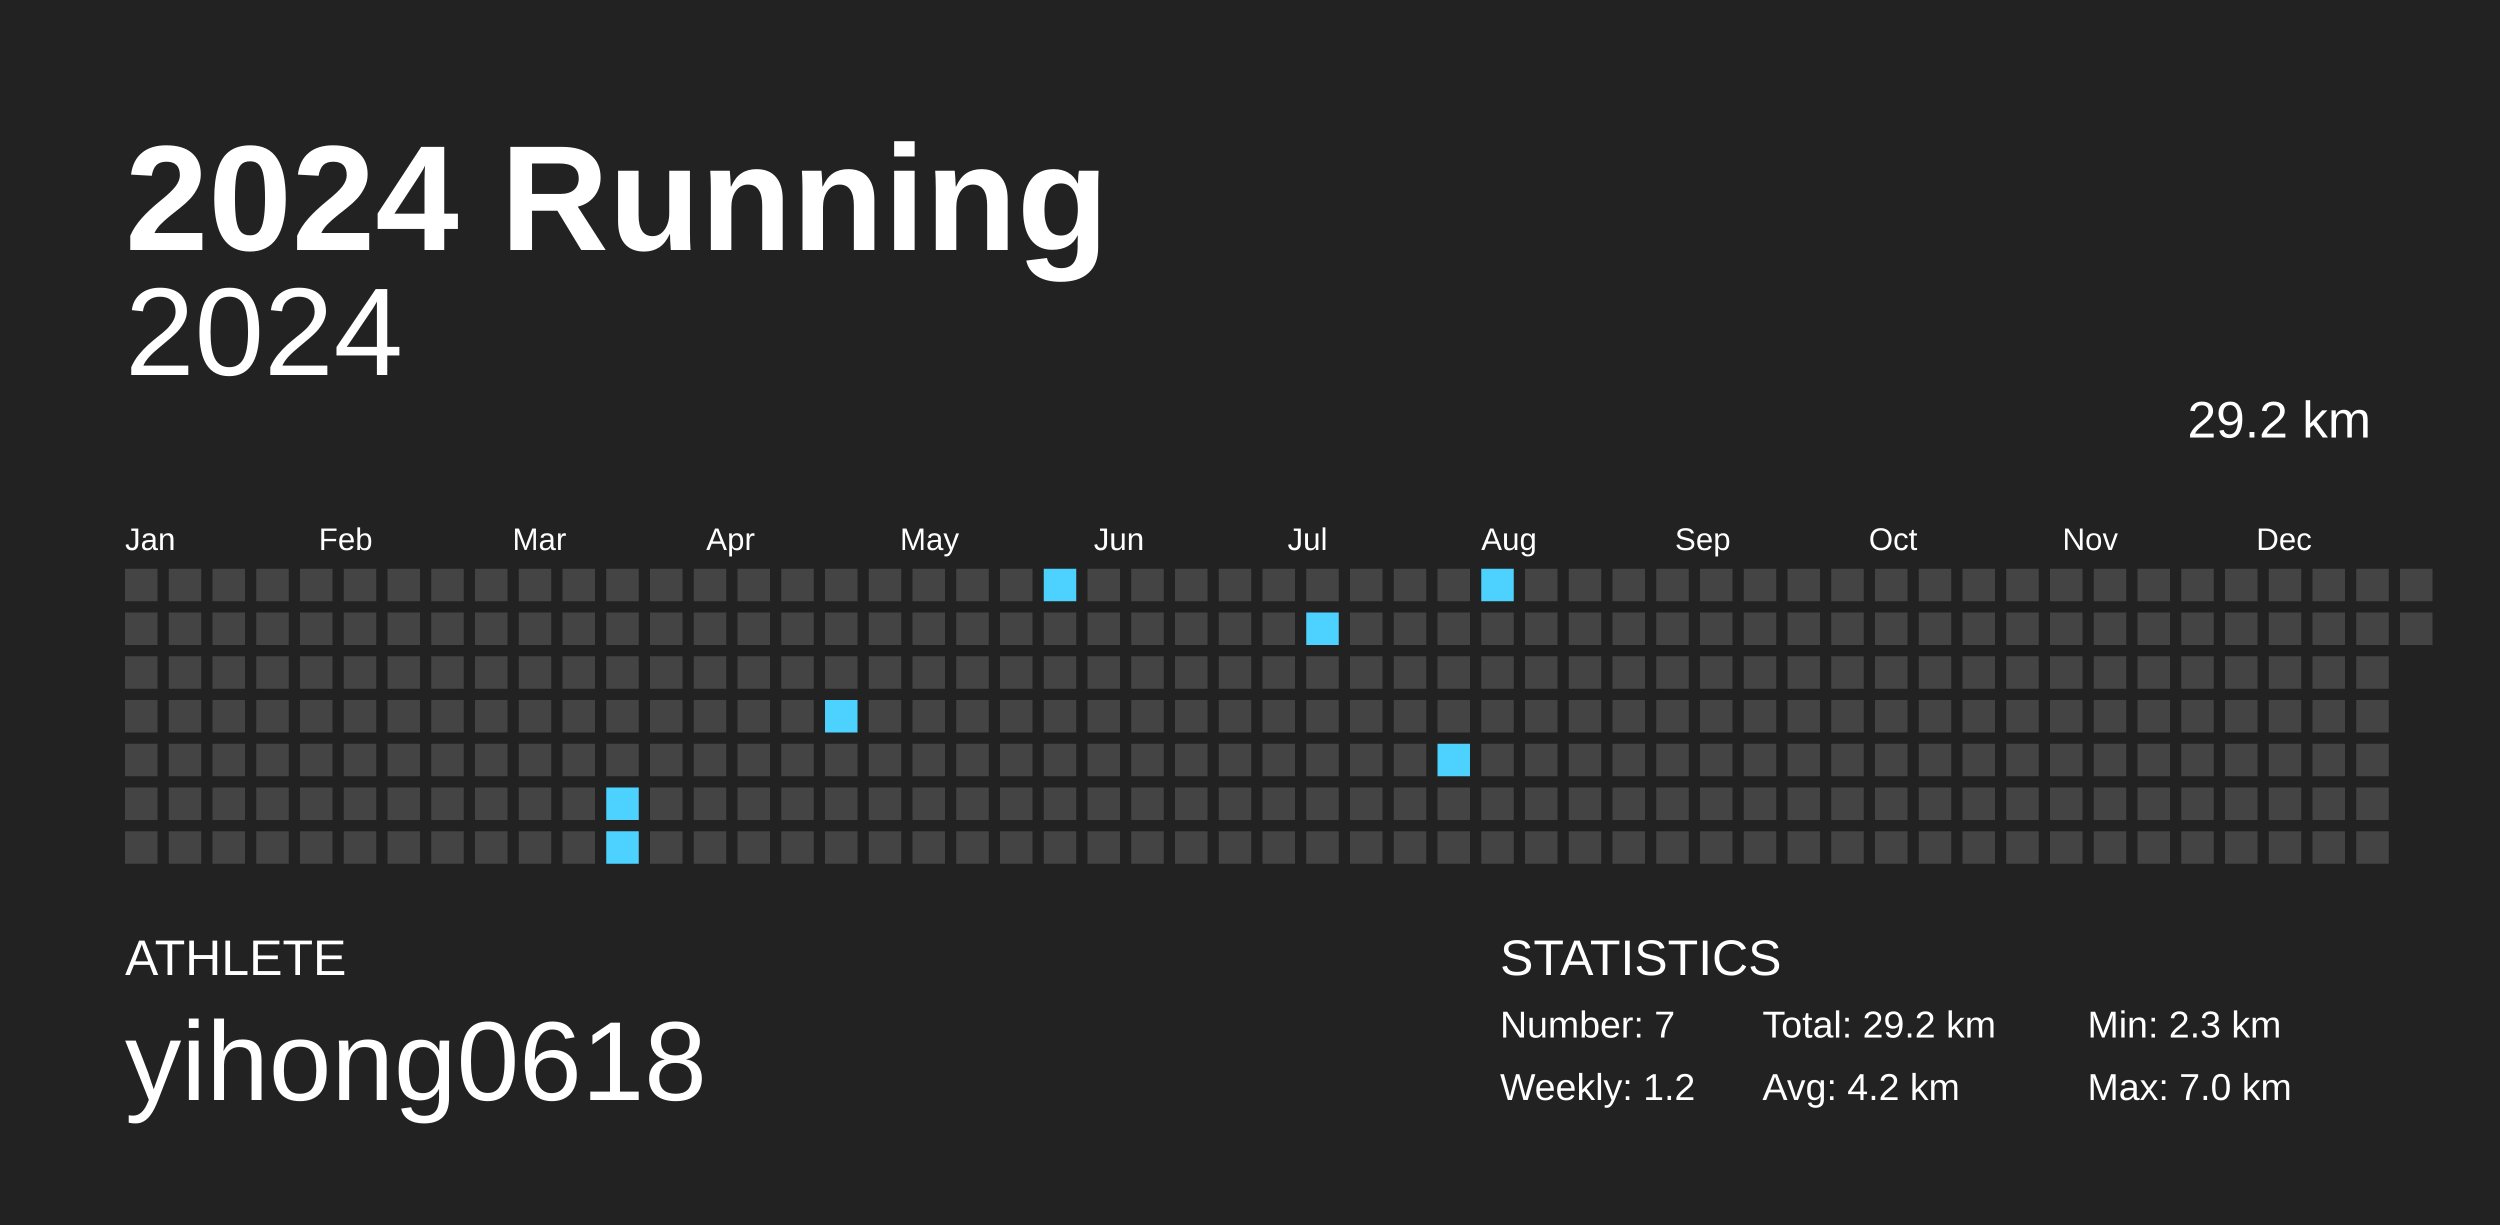
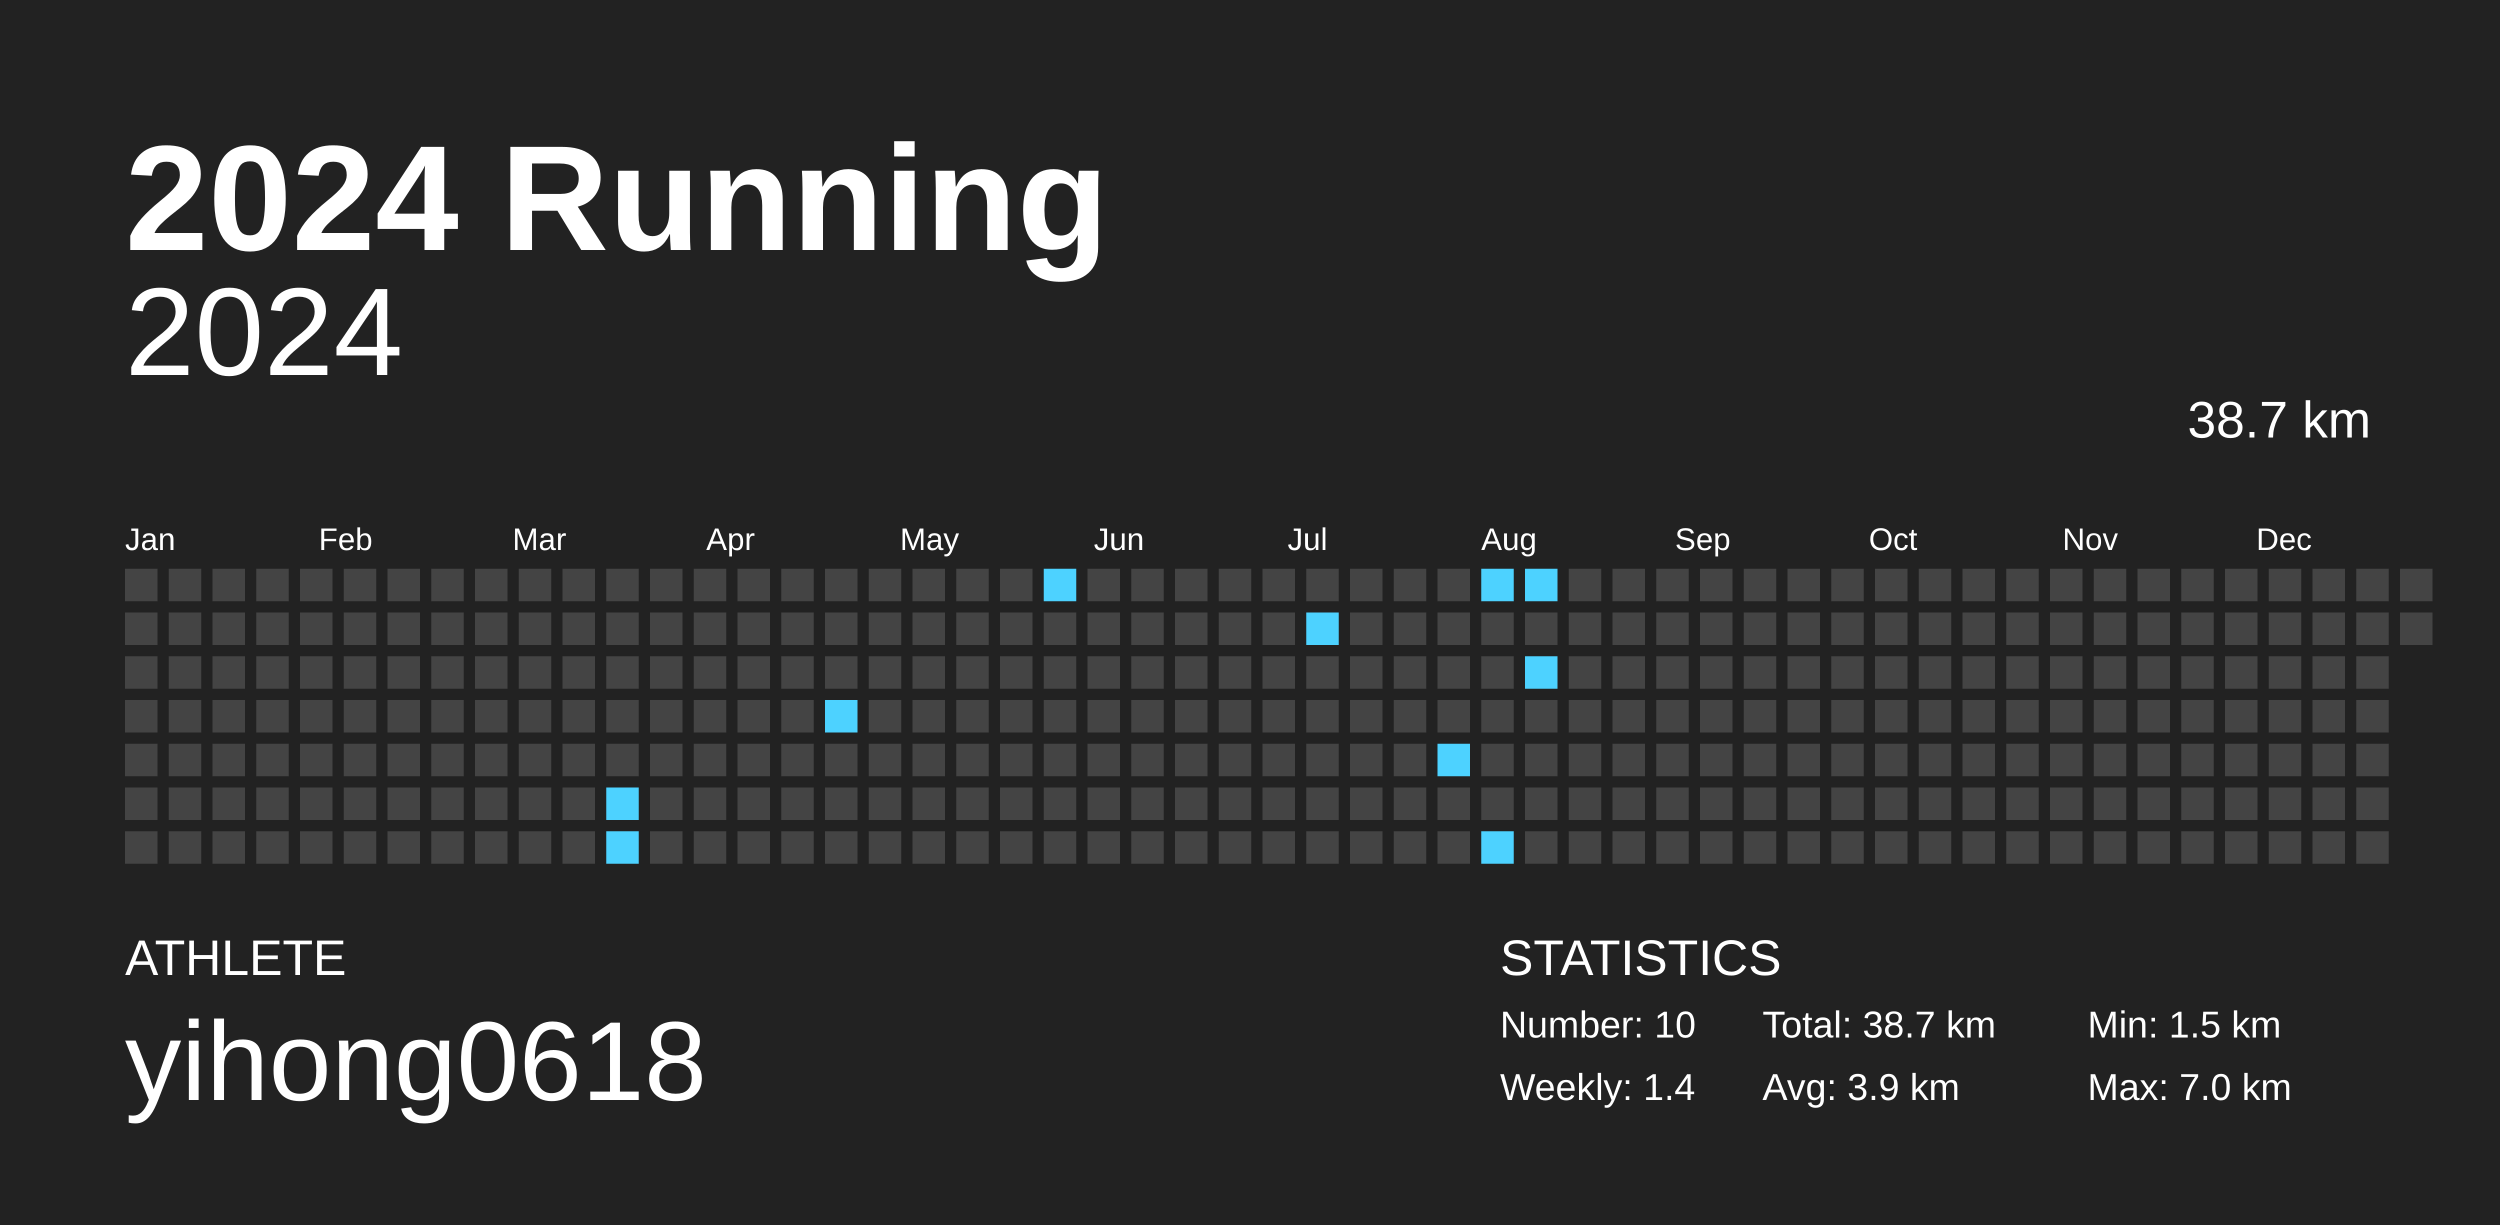
<svg xmlns="http://www.w3.org/2000/svg" baseProfile="full" height="98mm" version="1.1" viewBox="0,0,200,98" width="200mm">
  <defs />
  <rect fill="#222222" height="98" width="200" x="0" y="0" />
  <text fill="#FFFFFF" style="font-size:12px; font-family:Arial; font-weight:bold;" x="10" y="20">2024 Running</text>
  <text fill="#FFFFFF" style="font-size:4px; font-family:Arial" x="10" y="78">ATHLETE</text>
  <text fill="#FFFFFF" style="font-size:9px; font-family:Arial" x="10" y="88">yihong0618</text>
  <text fill="#FFFFFF" style="font-size:4px; font-family:Arial" x="120" y="78">STATISTICS</text>
-   <text fill="#FFFFFF" style="font-size:3px; font-family:Arial" x="120" y="83">Number: 7</text>
-   <text fill="#FFFFFF" style="font-size:3px; font-family:Arial" x="120" y="88">Weekly: 1.2</text>
-   <text fill="#FFFFFF" style="font-size:3px; font-family:Arial" x="141" y="83">Total: 29.2 km</text>
-   <text fill="#FFFFFF" style="font-size:3px; font-family:Arial" x="141" y="88">Avg: 4.2 km</text>
-   <text fill="#FFFFFF" style="font-size:3px; font-family:Arial" x="167" y="83">Min: 2.3 km</text>
+   <text fill="#FFFFFF" style="font-size:3px; font-family:Arial" x="120" y="83">Number: 10</text>
+   <text fill="#FFFFFF" style="font-size:3px; font-family:Arial" x="120" y="88">Weekly: 1.4</text>
+   <text fill="#FFFFFF" style="font-size:3px; font-family:Arial" x="141" y="83">Total: 38.7 km</text>
+   <text fill="#FFFFFF" style="font-size:3px; font-family:Arial" x="141" y="88">Avg: 3.9 km</text>
+   <text fill="#FFFFFF" style="font-size:3px; font-family:Arial" x="167" y="83">Min: 1.5 km</text>
  <text fill="#FFFFFF" style="font-size:3px; font-family:Arial" x="167" y="88">Max: 7.0 km</text>
  <text alignment-baseline="hanging" fill="#FFFFFF" style="font-size:10.0px; font-family:Arial;" x="10" y="30">2024</text>
-   <text alignment-baseline="hanging" fill="#FFFFFF" style="font-size:4.125px; font-family:Arial;" x="175" y="35">29.2 km</text>
+   <text alignment-baseline="hanging" fill="#FFFFFF" style="font-size:4.125px; font-family:Arial;" x="175" y="35">38.7 km</text>
  <text fill="#FFFFFF" style="font-size:2.5px; font-family:Arial" x="10.0" y="44">Jan</text>
  <text fill="#FFFFFF" style="font-size:2.5px; font-family:Arial" x="25.5" y="44">Feb</text>
  <text fill="#FFFFFF" style="font-size:2.5px; font-family:Arial" x="41.0" y="44">Mar</text>
  <text fill="#FFFFFF" style="font-size:2.5px; font-family:Arial" x="56.5" y="44">Apr</text>
  <text fill="#FFFFFF" style="font-size:2.5px; font-family:Arial" x="72.0" y="44">May</text>
  <text fill="#FFFFFF" style="font-size:2.5px; font-family:Arial" x="87.5" y="44">Jun</text>
  <text fill="#FFFFFF" style="font-size:2.5px; font-family:Arial" x="103.0" y="44">Jul</text>
  <text fill="#FFFFFF" style="font-size:2.5px; font-family:Arial" x="118.5" y="44">Aug</text>
  <text fill="#FFFFFF" style="font-size:2.5px; font-family:Arial" x="134.0" y="44">Sep</text>
  <text fill="#FFFFFF" style="font-size:2.5px; font-family:Arial" x="149.5" y="44">Oct</text>
  <text fill="#FFFFFF" style="font-size:2.5px; font-family:Arial" x="165.0" y="44">Nov</text>
  <text fill="#FFFFFF" style="font-size:2.5px; font-family:Arial" x="180.5" y="44">Dec</text>
  <rect fill="#444444" height="2.6" width="2.6" x="10.0" y="45.5" />
  <rect fill="#444444" height="2.6" width="2.6" x="10.0" y="49.0" />
  <rect fill="#444444" height="2.6" width="2.6" x="10.0" y="52.5" />
  <rect fill="#444444" height="2.6" width="2.6" x="10.0" y="56.0" />
  <rect fill="#444444" height="2.6" width="2.6" x="10.0" y="59.5" />
  <rect fill="#444444" height="2.6" width="2.6" x="10.0" y="63.0" />
  <rect fill="#444444" height="2.6" width="2.6" x="10.0" y="66.5" />
  <rect fill="#444444" height="2.6" width="2.6" x="13.5" y="45.5" />
  <rect fill="#444444" height="2.6" width="2.6" x="13.5" y="49.0" />
  <rect fill="#444444" height="2.6" width="2.6" x="13.5" y="52.5" />
  <rect fill="#444444" height="2.6" width="2.6" x="13.5" y="56.0" />
  <rect fill="#444444" height="2.6" width="2.6" x="13.5" y="59.5" />
  <rect fill="#444444" height="2.6" width="2.6" x="13.5" y="63.0" />
  <rect fill="#444444" height="2.6" width="2.6" x="13.5" y="66.5" />
  <rect fill="#444444" height="2.6" width="2.6" x="17.0" y="45.5" />
  <rect fill="#444444" height="2.6" width="2.6" x="17.0" y="49.0" />
  <rect fill="#444444" height="2.6" width="2.6" x="17.0" y="52.5" />
  <rect fill="#444444" height="2.6" width="2.6" x="17.0" y="56.0" />
  <rect fill="#444444" height="2.6" width="2.6" x="17.0" y="59.5" />
  <rect fill="#444444" height="2.6" width="2.6" x="17.0" y="63.0" />
  <rect fill="#444444" height="2.6" width="2.6" x="17.0" y="66.5" />
  <rect fill="#444444" height="2.6" width="2.6" x="20.5" y="45.5" />
  <rect fill="#444444" height="2.6" width="2.6" x="20.5" y="49.0" />
  <rect fill="#444444" height="2.6" width="2.6" x="20.5" y="52.5" />
  <rect fill="#444444" height="2.6" width="2.6" x="20.5" y="56.0" />
  <rect fill="#444444" height="2.6" width="2.6" x="20.5" y="59.5" />
  <rect fill="#444444" height="2.6" width="2.6" x="20.5" y="63.0" />
  <rect fill="#444444" height="2.6" width="2.6" x="20.5" y="66.5" />
  <rect fill="#444444" height="2.6" width="2.6" x="24.0" y="45.5" />
  <rect fill="#444444" height="2.6" width="2.6" x="24.0" y="49.0" />
  <rect fill="#444444" height="2.6" width="2.6" x="24.0" y="52.5" />
  <rect fill="#444444" height="2.6" width="2.6" x="24.0" y="56.0" />
  <rect fill="#444444" height="2.6" width="2.6" x="24.0" y="59.5" />
  <rect fill="#444444" height="2.6" width="2.6" x="24.0" y="63.0" />
  <rect fill="#444444" height="2.6" width="2.6" x="24.0" y="66.5" />
  <rect fill="#444444" height="2.6" width="2.6" x="27.5" y="45.5" />
  <rect fill="#444444" height="2.6" width="2.6" x="27.5" y="49.0" />
  <rect fill="#444444" height="2.6" width="2.6" x="27.5" y="52.5" />
  <rect fill="#444444" height="2.6" width="2.6" x="27.5" y="56.0" />
  <rect fill="#444444" height="2.6" width="2.6" x="27.5" y="59.5" />
  <rect fill="#444444" height="2.6" width="2.6" x="27.5" y="63.0" />
  <rect fill="#444444" height="2.6" width="2.6" x="27.5" y="66.5" />
  <rect fill="#444444" height="2.6" width="2.6" x="31.0" y="45.5" />
  <rect fill="#444444" height="2.6" width="2.6" x="31.0" y="49.0" />
  <rect fill="#444444" height="2.6" width="2.6" x="31.0" y="52.5" />
  <rect fill="#444444" height="2.6" width="2.6" x="31.0" y="56.0" />
  <rect fill="#444444" height="2.6" width="2.6" x="31.0" y="59.5" />
  <rect fill="#444444" height="2.6" width="2.6" x="31.0" y="63.0" />
  <rect fill="#444444" height="2.6" width="2.6" x="31.0" y="66.5" />
  <rect fill="#444444" height="2.6" width="2.6" x="34.5" y="45.5" />
  <rect fill="#444444" height="2.6" width="2.6" x="34.5" y="49.0" />
  <rect fill="#444444" height="2.6" width="2.6" x="34.5" y="52.5" />
  <rect fill="#444444" height="2.6" width="2.6" x="34.5" y="56.0" />
  <rect fill="#444444" height="2.6" width="2.6" x="34.5" y="59.5" />
  <rect fill="#444444" height="2.6" width="2.6" x="34.5" y="63.0" />
  <rect fill="#444444" height="2.6" width="2.6" x="34.5" y="66.5" />
  <rect fill="#444444" height="2.6" width="2.6" x="38.0" y="45.5" />
  <rect fill="#444444" height="2.6" width="2.6" x="38.0" y="49.0" />
  <rect fill="#444444" height="2.6" width="2.6" x="38.0" y="52.5" />
  <rect fill="#444444" height="2.6" width="2.6" x="38.0" y="56.0" />
  <rect fill="#444444" height="2.6" width="2.6" x="38.0" y="59.5" />
  <rect fill="#444444" height="2.6" width="2.6" x="38.0" y="63.0" />
  <rect fill="#444444" height="2.6" width="2.6" x="38.0" y="66.5" />
  <rect fill="#444444" height="2.6" width="2.6" x="41.5" y="45.5" />
  <rect fill="#444444" height="2.6" width="2.6" x="41.5" y="49.0" />
  <rect fill="#444444" height="2.6" width="2.6" x="41.5" y="52.5" />
  <rect fill="#444444" height="2.6" width="2.6" x="41.5" y="56.0" />
  <rect fill="#444444" height="2.6" width="2.6" x="41.5" y="59.5" />
  <rect fill="#444444" height="2.6" width="2.6" x="41.5" y="63.0" />
  <rect fill="#444444" height="2.6" width="2.6" x="41.5" y="66.5" />
  <rect fill="#444444" height="2.6" width="2.6" x="45.0" y="45.5" />
  <rect fill="#444444" height="2.6" width="2.6" x="45.0" y="49.0" />
  <rect fill="#444444" height="2.6" width="2.6" x="45.0" y="52.5" />
  <rect fill="#444444" height="2.6" width="2.6" x="45.0" y="56.0" />
  <rect fill="#444444" height="2.6" width="2.6" x="45.0" y="59.5" />
  <rect fill="#444444" height="2.6" width="2.6" x="45.0" y="63.0" />
  <rect fill="#444444" height="2.6" width="2.6" x="45.0" y="66.5" />
  <rect fill="#444444" height="2.6" width="2.6" x="48.5" y="45.5" />
  <rect fill="#444444" height="2.6" width="2.6" x="48.5" y="49.0" />
  <rect fill="#444444" height="2.6" width="2.6" x="48.5" y="52.5" />
  <rect fill="#444444" height="2.6" width="2.6" x="48.5" y="56.0" />
  <rect fill="#444444" height="2.6" width="2.6" x="48.5" y="59.5" />
  <rect fill="#4dd2ff" height="2.6" width="2.6" x="48.5" y="63.0" />
  <rect fill="#4dd2ff" height="2.6" width="2.6" x="48.5" y="66.5" />
  <rect fill="#444444" height="2.6" width="2.6" x="52.0" y="45.5" />
  <rect fill="#444444" height="2.6" width="2.6" x="52.0" y="49.0" />
  <rect fill="#444444" height="2.6" width="2.6" x="52.0" y="52.5" />
  <rect fill="#444444" height="2.6" width="2.6" x="52.0" y="56.0" />
  <rect fill="#444444" height="2.6" width="2.6" x="52.0" y="59.5" />
  <rect fill="#444444" height="2.6" width="2.6" x="52.0" y="63.0" />
  <rect fill="#444444" height="2.6" width="2.6" x="52.0" y="66.5" />
  <rect fill="#444444" height="2.6" width="2.6" x="55.5" y="45.5" />
  <rect fill="#444444" height="2.6" width="2.6" x="55.5" y="49.0" />
  <rect fill="#444444" height="2.6" width="2.6" x="55.5" y="52.5" />
  <rect fill="#444444" height="2.6" width="2.6" x="55.5" y="56.0" />
  <rect fill="#444444" height="2.6" width="2.6" x="55.5" y="59.5" />
  <rect fill="#444444" height="2.6" width="2.6" x="55.5" y="63.0" />
  <rect fill="#444444" height="2.6" width="2.6" x="55.5" y="66.5" />
  <rect fill="#444444" height="2.6" width="2.6" x="59.0" y="45.5" />
  <rect fill="#444444" height="2.6" width="2.6" x="59.0" y="49.0" />
  <rect fill="#444444" height="2.6" width="2.6" x="59.0" y="52.5" />
  <rect fill="#444444" height="2.6" width="2.6" x="59.0" y="56.0" />
  <rect fill="#444444" height="2.6" width="2.6" x="59.0" y="59.5" />
  <rect fill="#444444" height="2.6" width="2.6" x="59.0" y="63.0" />
  <rect fill="#444444" height="2.6" width="2.6" x="59.0" y="66.5" />
  <rect fill="#444444" height="2.6" width="2.6" x="62.5" y="45.5" />
  <rect fill="#444444" height="2.6" width="2.6" x="62.5" y="49.0" />
  <rect fill="#444444" height="2.6" width="2.6" x="62.5" y="52.5" />
  <rect fill="#444444" height="2.6" width="2.6" x="62.5" y="56.0" />
  <rect fill="#444444" height="2.6" width="2.6" x="62.5" y="59.5" />
  <rect fill="#444444" height="2.6" width="2.6" x="62.5" y="63.0" />
  <rect fill="#444444" height="2.6" width="2.6" x="62.5" y="66.5" />
  <rect fill="#444444" height="2.6" width="2.6" x="66.0" y="45.5" />
  <rect fill="#444444" height="2.6" width="2.6" x="66.0" y="49.0" />
  <rect fill="#444444" height="2.6" width="2.6" x="66.0" y="52.5" />
  <rect fill="#4dd2ff" height="2.6" width="2.6" x="66.0" y="56.0" />
  <rect fill="#444444" height="2.6" width="2.6" x="66.0" y="59.5" />
  <rect fill="#444444" height="2.6" width="2.6" x="66.0" y="63.0" />
  <rect fill="#444444" height="2.6" width="2.6" x="66.0" y="66.5" />
  <rect fill="#444444" height="2.6" width="2.6" x="69.5" y="45.5" />
  <rect fill="#444444" height="2.6" width="2.6" x="69.5" y="49.0" />
  <rect fill="#444444" height="2.6" width="2.6" x="69.5" y="52.5" />
  <rect fill="#444444" height="2.6" width="2.6" x="69.5" y="56.0" />
  <rect fill="#444444" height="2.6" width="2.6" x="69.5" y="59.5" />
  <rect fill="#444444" height="2.6" width="2.6" x="69.5" y="63.0" />
  <rect fill="#444444" height="2.6" width="2.6" x="69.5" y="66.5" />
  <rect fill="#444444" height="2.6" width="2.6" x="73.0" y="45.5" />
  <rect fill="#444444" height="2.6" width="2.6" x="73.0" y="49.0" />
  <rect fill="#444444" height="2.6" width="2.6" x="73.0" y="52.5" />
  <rect fill="#444444" height="2.6" width="2.6" x="73.0" y="56.0" />
  <rect fill="#444444" height="2.6" width="2.6" x="73.0" y="59.5" />
  <rect fill="#444444" height="2.6" width="2.6" x="73.0" y="63.0" />
  <rect fill="#444444" height="2.6" width="2.6" x="73.0" y="66.5" />
  <rect fill="#444444" height="2.6" width="2.6" x="76.5" y="45.5" />
  <rect fill="#444444" height="2.6" width="2.6" x="76.5" y="49.0" />
  <rect fill="#444444" height="2.6" width="2.6" x="76.5" y="52.5" />
  <rect fill="#444444" height="2.6" width="2.6" x="76.5" y="56.0" />
  <rect fill="#444444" height="2.6" width="2.6" x="76.5" y="59.5" />
  <rect fill="#444444" height="2.6" width="2.6" x="76.5" y="63.0" />
  <rect fill="#444444" height="2.6" width="2.6" x="76.5" y="66.5" />
  <rect fill="#444444" height="2.6" width="2.6" x="80.0" y="45.5" />
  <rect fill="#444444" height="2.6" width="2.6" x="80.0" y="49.0" />
  <rect fill="#444444" height="2.6" width="2.6" x="80.0" y="52.5" />
  <rect fill="#444444" height="2.6" width="2.6" x="80.0" y="56.0" />
  <rect fill="#444444" height="2.6" width="2.6" x="80.0" y="59.5" />
  <rect fill="#444444" height="2.6" width="2.6" x="80.0" y="63.0" />
  <rect fill="#444444" height="2.6" width="2.6" x="80.0" y="66.5" />
  <rect fill="#4dd2ff" height="2.6" width="2.6" x="83.5" y="45.5" />
  <rect fill="#444444" height="2.6" width="2.6" x="83.5" y="49.0" />
  <rect fill="#444444" height="2.6" width="2.6" x="83.5" y="52.5" />
  <rect fill="#444444" height="2.6" width="2.6" x="83.5" y="56.0" />
  <rect fill="#444444" height="2.6" width="2.6" x="83.5" y="59.5" />
  <rect fill="#444444" height="2.6" width="2.6" x="83.5" y="63.0" />
  <rect fill="#444444" height="2.6" width="2.6" x="83.5" y="66.5" />
  <rect fill="#444444" height="2.6" width="2.6" x="87.0" y="45.5" />
  <rect fill="#444444" height="2.6" width="2.6" x="87.0" y="49.0" />
  <rect fill="#444444" height="2.6" width="2.6" x="87.0" y="52.5" />
  <rect fill="#444444" height="2.6" width="2.6" x="87.0" y="56.0" />
  <rect fill="#444444" height="2.6" width="2.6" x="87.0" y="59.5" />
  <rect fill="#444444" height="2.6" width="2.6" x="87.0" y="63.0" />
  <rect fill="#444444" height="2.6" width="2.6" x="87.0" y="66.5" />
  <rect fill="#444444" height="2.6" width="2.6" x="90.5" y="45.5" />
  <rect fill="#444444" height="2.6" width="2.6" x="90.5" y="49.0" />
  <rect fill="#444444" height="2.6" width="2.6" x="90.5" y="52.5" />
  <rect fill="#444444" height="2.6" width="2.6" x="90.5" y="56.0" />
  <rect fill="#444444" height="2.6" width="2.6" x="90.5" y="59.5" />
  <rect fill="#444444" height="2.6" width="2.6" x="90.5" y="63.0" />
  <rect fill="#444444" height="2.6" width="2.6" x="90.5" y="66.5" />
  <rect fill="#444444" height="2.6" width="2.6" x="94.0" y="45.5" />
  <rect fill="#444444" height="2.6" width="2.6" x="94.0" y="49.0" />
  <rect fill="#444444" height="2.6" width="2.6" x="94.0" y="52.5" />
  <rect fill="#444444" height="2.6" width="2.6" x="94.0" y="56.0" />
  <rect fill="#444444" height="2.6" width="2.6" x="94.0" y="59.5" />
  <rect fill="#444444" height="2.6" width="2.6" x="94.0" y="63.0" />
  <rect fill="#444444" height="2.6" width="2.6" x="94.0" y="66.5" />
  <rect fill="#444444" height="2.6" width="2.6" x="97.5" y="45.5" />
  <rect fill="#444444" height="2.6" width="2.6" x="97.5" y="49.0" />
  <rect fill="#444444" height="2.6" width="2.6" x="97.5" y="52.5" />
  <rect fill="#444444" height="2.6" width="2.6" x="97.5" y="56.0" />
  <rect fill="#444444" height="2.6" width="2.6" x="97.5" y="59.5" />
  <rect fill="#444444" height="2.6" width="2.6" x="97.5" y="63.0" />
  <rect fill="#444444" height="2.6" width="2.6" x="97.5" y="66.5" />
  <rect fill="#444444" height="2.6" width="2.6" x="101.0" y="45.5" />
  <rect fill="#444444" height="2.6" width="2.6" x="101.0" y="49.0" />
  <rect fill="#444444" height="2.6" width="2.6" x="101.0" y="52.5" />
  <rect fill="#444444" height="2.6" width="2.6" x="101.0" y="56.0" />
  <rect fill="#444444" height="2.6" width="2.6" x="101.0" y="59.5" />
  <rect fill="#444444" height="2.6" width="2.6" x="101.0" y="63.0" />
  <rect fill="#444444" height="2.6" width="2.6" x="101.0" y="66.5" />
  <rect fill="#444444" height="2.6" width="2.6" x="104.5" y="45.5" />
  <rect fill="#4dd2ff" height="2.6" width="2.6" x="104.5" y="49.0" />
  <rect fill="#444444" height="2.6" width="2.6" x="104.5" y="52.5" />
  <rect fill="#444444" height="2.6" width="2.6" x="104.5" y="56.0" />
  <rect fill="#444444" height="2.6" width="2.6" x="104.5" y="59.5" />
  <rect fill="#444444" height="2.6" width="2.6" x="104.5" y="63.0" />
  <rect fill="#444444" height="2.6" width="2.6" x="104.5" y="66.5" />
  <rect fill="#444444" height="2.6" width="2.6" x="108.0" y="45.5" />
  <rect fill="#444444" height="2.6" width="2.6" x="108.0" y="49.0" />
  <rect fill="#444444" height="2.6" width="2.6" x="108.0" y="52.5" />
  <rect fill="#444444" height="2.6" width="2.6" x="108.0" y="56.0" />
  <rect fill="#444444" height="2.6" width="2.6" x="108.0" y="59.5" />
  <rect fill="#444444" height="2.6" width="2.6" x="108.0" y="63.0" />
  <rect fill="#444444" height="2.6" width="2.6" x="108.0" y="66.5" />
  <rect fill="#444444" height="2.6" width="2.6" x="111.5" y="45.5" />
  <rect fill="#444444" height="2.6" width="2.6" x="111.5" y="49.0" />
  <rect fill="#444444" height="2.6" width="2.6" x="111.5" y="52.5" />
  <rect fill="#444444" height="2.6" width="2.6" x="111.5" y="56.0" />
  <rect fill="#444444" height="2.6" width="2.6" x="111.5" y="59.5" />
  <rect fill="#444444" height="2.6" width="2.6" x="111.5" y="63.0" />
  <rect fill="#444444" height="2.6" width="2.6" x="111.5" y="66.5" />
  <rect fill="#444444" height="2.6" width="2.6" x="115.0" y="45.5" />
  <rect fill="#444444" height="2.6" width="2.6" x="115.0" y="49.0" />
  <rect fill="#444444" height="2.6" width="2.6" x="115.0" y="52.5" />
  <rect fill="#444444" height="2.6" width="2.6" x="115.0" y="56.0" />
  <rect fill="#4dd2ff" height="2.6" width="2.6" x="115.0" y="59.5" />
  <rect fill="#444444" height="2.6" width="2.6" x="115.0" y="63.0" />
  <rect fill="#444444" height="2.6" width="2.6" x="115.0" y="66.5" />
  <rect fill="#4dd2ff" height="2.6" width="2.6" x="118.5" y="45.5" />
  <rect fill="#444444" height="2.6" width="2.6" x="118.5" y="49.0" />
  <rect fill="#444444" height="2.6" width="2.6" x="118.5" y="52.5" />
  <rect fill="#444444" height="2.6" width="2.6" x="118.5" y="56.0" />
  <rect fill="#444444" height="2.6" width="2.6" x="118.5" y="59.5" />
  <rect fill="#444444" height="2.6" width="2.6" x="118.5" y="63.0" />
-   <rect fill="#444444" height="2.6" width="2.6" x="118.5" y="66.5" />
-   <rect fill="#444444" height="2.6" width="2.6" x="122.0" y="45.5" />
+   <rect fill="#4dd2ff" height="2.6" width="2.6" x="118.5" y="66.5" />
+   <rect fill="#4dd2ff" height="2.6" width="2.6" x="122.0" y="45.5" />
  <rect fill="#444444" height="2.6" width="2.6" x="122.0" y="49.0" />
-   <rect fill="#444444" height="2.6" width="2.6" x="122.0" y="52.5" />
+   <rect fill="#4dd2ff" height="2.6" width="2.6" x="122.0" y="52.5" />
  <rect fill="#444444" height="2.6" width="2.6" x="122.0" y="56.0" />
  <rect fill="#444444" height="2.6" width="2.6" x="122.0" y="59.5" />
  <rect fill="#444444" height="2.6" width="2.6" x="122.0" y="63.0" />
  <rect fill="#444444" height="2.6" width="2.6" x="122.0" y="66.5" />
  <rect fill="#444444" height="2.6" width="2.6" x="125.5" y="45.5" />
  <rect fill="#444444" height="2.6" width="2.6" x="125.5" y="49.0" />
  <rect fill="#444444" height="2.6" width="2.6" x="125.5" y="52.5" />
  <rect fill="#444444" height="2.6" width="2.6" x="125.5" y="56.0" />
  <rect fill="#444444" height="2.6" width="2.6" x="125.5" y="59.5" />
  <rect fill="#444444" height="2.6" width="2.6" x="125.5" y="63.0" />
  <rect fill="#444444" height="2.6" width="2.6" x="125.5" y="66.5" />
  <rect fill="#444444" height="2.6" width="2.6" x="129.0" y="45.5" />
  <rect fill="#444444" height="2.6" width="2.6" x="129.0" y="49.0" />
  <rect fill="#444444" height="2.6" width="2.6" x="129.0" y="52.5" />
  <rect fill="#444444" height="2.6" width="2.6" x="129.0" y="56.0" />
  <rect fill="#444444" height="2.6" width="2.6" x="129.0" y="59.5" />
  <rect fill="#444444" height="2.6" width="2.6" x="129.0" y="63.0" />
  <rect fill="#444444" height="2.6" width="2.6" x="129.0" y="66.5" />
  <rect fill="#444444" height="2.6" width="2.6" x="132.5" y="45.5" />
  <rect fill="#444444" height="2.6" width="2.6" x="132.5" y="49.0" />
  <rect fill="#444444" height="2.6" width="2.6" x="132.5" y="52.5" />
  <rect fill="#444444" height="2.6" width="2.6" x="132.5" y="56.0" />
  <rect fill="#444444" height="2.6" width="2.6" x="132.5" y="59.5" />
  <rect fill="#444444" height="2.6" width="2.6" x="132.5" y="63.0" />
  <rect fill="#444444" height="2.6" width="2.6" x="132.5" y="66.5" />
  <rect fill="#444444" height="2.6" width="2.6" x="136.0" y="45.5" />
  <rect fill="#444444" height="2.6" width="2.6" x="136.0" y="49.0" />
  <rect fill="#444444" height="2.6" width="2.6" x="136.0" y="52.5" />
  <rect fill="#444444" height="2.6" width="2.6" x="136.0" y="56.0" />
  <rect fill="#444444" height="2.6" width="2.6" x="136.0" y="59.5" />
  <rect fill="#444444" height="2.6" width="2.6" x="136.0" y="63.0" />
  <rect fill="#444444" height="2.6" width="2.6" x="136.0" y="66.5" />
  <rect fill="#444444" height="2.6" width="2.6" x="139.5" y="45.5" />
  <rect fill="#444444" height="2.6" width="2.6" x="139.5" y="49.0" />
  <rect fill="#444444" height="2.6" width="2.6" x="139.5" y="52.5" />
  <rect fill="#444444" height="2.6" width="2.6" x="139.5" y="56.0" />
  <rect fill="#444444" height="2.6" width="2.6" x="139.5" y="59.5" />
  <rect fill="#444444" height="2.6" width="2.6" x="139.5" y="63.0" />
  <rect fill="#444444" height="2.6" width="2.6" x="139.5" y="66.5" />
  <rect fill="#444444" height="2.6" width="2.6" x="143.0" y="45.5" />
  <rect fill="#444444" height="2.6" width="2.6" x="143.0" y="49.0" />
  <rect fill="#444444" height="2.6" width="2.6" x="143.0" y="52.5" />
  <rect fill="#444444" height="2.6" width="2.6" x="143.0" y="56.0" />
  <rect fill="#444444" height="2.6" width="2.6" x="143.0" y="59.5" />
  <rect fill="#444444" height="2.6" width="2.6" x="143.0" y="63.0" />
  <rect fill="#444444" height="2.6" width="2.6" x="143.0" y="66.5" />
  <rect fill="#444444" height="2.6" width="2.6" x="146.5" y="45.5" />
  <rect fill="#444444" height="2.6" width="2.6" x="146.5" y="49.0" />
  <rect fill="#444444" height="2.6" width="2.6" x="146.5" y="52.5" />
  <rect fill="#444444" height="2.6" width="2.6" x="146.5" y="56.0" />
  <rect fill="#444444" height="2.6" width="2.6" x="146.5" y="59.5" />
  <rect fill="#444444" height="2.6" width="2.6" x="146.5" y="63.0" />
  <rect fill="#444444" height="2.6" width="2.6" x="146.5" y="66.5" />
  <rect fill="#444444" height="2.6" width="2.6" x="150.0" y="45.5" />
  <rect fill="#444444" height="2.6" width="2.6" x="150.0" y="49.0" />
  <rect fill="#444444" height="2.6" width="2.6" x="150.0" y="52.5" />
  <rect fill="#444444" height="2.6" width="2.6" x="150.0" y="56.0" />
  <rect fill="#444444" height="2.6" width="2.6" x="150.0" y="59.5" />
  <rect fill="#444444" height="2.6" width="2.6" x="150.0" y="63.0" />
  <rect fill="#444444" height="2.6" width="2.6" x="150.0" y="66.5" />
  <rect fill="#444444" height="2.6" width="2.6" x="153.5" y="45.5" />
  <rect fill="#444444" height="2.6" width="2.6" x="153.5" y="49.0" />
  <rect fill="#444444" height="2.6" width="2.6" x="153.5" y="52.5" />
  <rect fill="#444444" height="2.6" width="2.6" x="153.5" y="56.0" />
  <rect fill="#444444" height="2.6" width="2.6" x="153.5" y="59.5" />
  <rect fill="#444444" height="2.6" width="2.6" x="153.5" y="63.0" />
  <rect fill="#444444" height="2.6" width="2.6" x="153.5" y="66.5" />
  <rect fill="#444444" height="2.6" width="2.6" x="157.0" y="45.5" />
  <rect fill="#444444" height="2.6" width="2.6" x="157.0" y="49.0" />
  <rect fill="#444444" height="2.6" width="2.6" x="157.0" y="52.5" />
  <rect fill="#444444" height="2.6" width="2.6" x="157.0" y="56.0" />
  <rect fill="#444444" height="2.6" width="2.6" x="157.0" y="59.5" />
  <rect fill="#444444" height="2.6" width="2.6" x="157.0" y="63.0" />
  <rect fill="#444444" height="2.6" width="2.6" x="157.0" y="66.5" />
  <rect fill="#444444" height="2.6" width="2.6" x="160.5" y="45.5" />
  <rect fill="#444444" height="2.6" width="2.6" x="160.5" y="49.0" />
  <rect fill="#444444" height="2.6" width="2.6" x="160.5" y="52.5" />
  <rect fill="#444444" height="2.6" width="2.6" x="160.5" y="56.0" />
  <rect fill="#444444" height="2.6" width="2.6" x="160.5" y="59.5" />
  <rect fill="#444444" height="2.6" width="2.6" x="160.5" y="63.0" />
  <rect fill="#444444" height="2.6" width="2.6" x="160.5" y="66.5" />
  <rect fill="#444444" height="2.6" width="2.6" x="164.0" y="45.5" />
  <rect fill="#444444" height="2.6" width="2.6" x="164.0" y="49.0" />
  <rect fill="#444444" height="2.6" width="2.6" x="164.0" y="52.5" />
  <rect fill="#444444" height="2.6" width="2.6" x="164.0" y="56.0" />
  <rect fill="#444444" height="2.6" width="2.6" x="164.0" y="59.5" />
  <rect fill="#444444" height="2.6" width="2.6" x="164.0" y="63.0" />
  <rect fill="#444444" height="2.6" width="2.6" x="164.0" y="66.5" />
  <rect fill="#444444" height="2.6" width="2.6" x="167.5" y="45.5" />
  <rect fill="#444444" height="2.6" width="2.6" x="167.5" y="49.0" />
  <rect fill="#444444" height="2.6" width="2.6" x="167.5" y="52.5" />
  <rect fill="#444444" height="2.6" width="2.6" x="167.5" y="56.0" />
  <rect fill="#444444" height="2.6" width="2.6" x="167.5" y="59.5" />
  <rect fill="#444444" height="2.6" width="2.6" x="167.5" y="63.0" />
  <rect fill="#444444" height="2.6" width="2.6" x="167.5" y="66.5" />
  <rect fill="#444444" height="2.6" width="2.6" x="171.0" y="45.5" />
  <rect fill="#444444" height="2.6" width="2.6" x="171.0" y="49.0" />
  <rect fill="#444444" height="2.6" width="2.6" x="171.0" y="52.5" />
  <rect fill="#444444" height="2.6" width="2.6" x="171.0" y="56.0" />
  <rect fill="#444444" height="2.6" width="2.6" x="171.0" y="59.5" />
  <rect fill="#444444" height="2.6" width="2.6" x="171.0" y="63.0" />
  <rect fill="#444444" height="2.6" width="2.6" x="171.0" y="66.5" />
  <rect fill="#444444" height="2.6" width="2.6" x="174.5" y="45.5" />
  <rect fill="#444444" height="2.6" width="2.6" x="174.5" y="49.0" />
  <rect fill="#444444" height="2.6" width="2.6" x="174.5" y="52.5" />
  <rect fill="#444444" height="2.6" width="2.6" x="174.5" y="56.0" />
  <rect fill="#444444" height="2.6" width="2.6" x="174.5" y="59.5" />
  <rect fill="#444444" height="2.6" width="2.6" x="174.5" y="63.0" />
  <rect fill="#444444" height="2.6" width="2.6" x="174.5" y="66.5" />
  <rect fill="#444444" height="2.6" width="2.6" x="178.0" y="45.5" />
  <rect fill="#444444" height="2.6" width="2.6" x="178.0" y="49.0" />
  <rect fill="#444444" height="2.6" width="2.6" x="178.0" y="52.5" />
  <rect fill="#444444" height="2.6" width="2.6" x="178.0" y="56.0" />
  <rect fill="#444444" height="2.6" width="2.6" x="178.0" y="59.5" />
  <rect fill="#444444" height="2.6" width="2.6" x="178.0" y="63.0" />
  <rect fill="#444444" height="2.6" width="2.6" x="178.0" y="66.5" />
  <rect fill="#444444" height="2.6" width="2.6" x="181.5" y="45.5" />
  <rect fill="#444444" height="2.6" width="2.6" x="181.5" y="49.0" />
  <rect fill="#444444" height="2.6" width="2.6" x="181.5" y="52.5" />
  <rect fill="#444444" height="2.6" width="2.6" x="181.5" y="56.0" />
  <rect fill="#444444" height="2.6" width="2.6" x="181.5" y="59.5" />
  <rect fill="#444444" height="2.6" width="2.6" x="181.5" y="63.0" />
  <rect fill="#444444" height="2.6" width="2.6" x="181.5" y="66.5" />
  <rect fill="#444444" height="2.6" width="2.6" x="185.0" y="45.5" />
  <rect fill="#444444" height="2.6" width="2.6" x="185.0" y="49.0" />
  <rect fill="#444444" height="2.6" width="2.6" x="185.0" y="52.5" />
  <rect fill="#444444" height="2.6" width="2.6" x="185.0" y="56.0" />
  <rect fill="#444444" height="2.6" width="2.6" x="185.0" y="59.5" />
  <rect fill="#444444" height="2.6" width="2.6" x="185.0" y="63.0" />
  <rect fill="#444444" height="2.6" width="2.6" x="185.0" y="66.5" />
  <rect fill="#444444" height="2.6" width="2.6" x="188.5" y="45.5" />
  <rect fill="#444444" height="2.6" width="2.6" x="188.5" y="49.0" />
  <rect fill="#444444" height="2.6" width="2.6" x="188.5" y="52.5" />
  <rect fill="#444444" height="2.6" width="2.6" x="188.5" y="56.0" />
  <rect fill="#444444" height="2.6" width="2.6" x="188.5" y="59.5" />
  <rect fill="#444444" height="2.6" width="2.6" x="188.5" y="63.0" />
  <rect fill="#444444" height="2.6" width="2.6" x="188.5" y="66.5" />
  <rect fill="#444444" height="2.6" width="2.6" x="192.0" y="45.5" />
  <rect fill="#444444" height="2.6" width="2.6" x="192.0" y="49.0" />
</svg>
